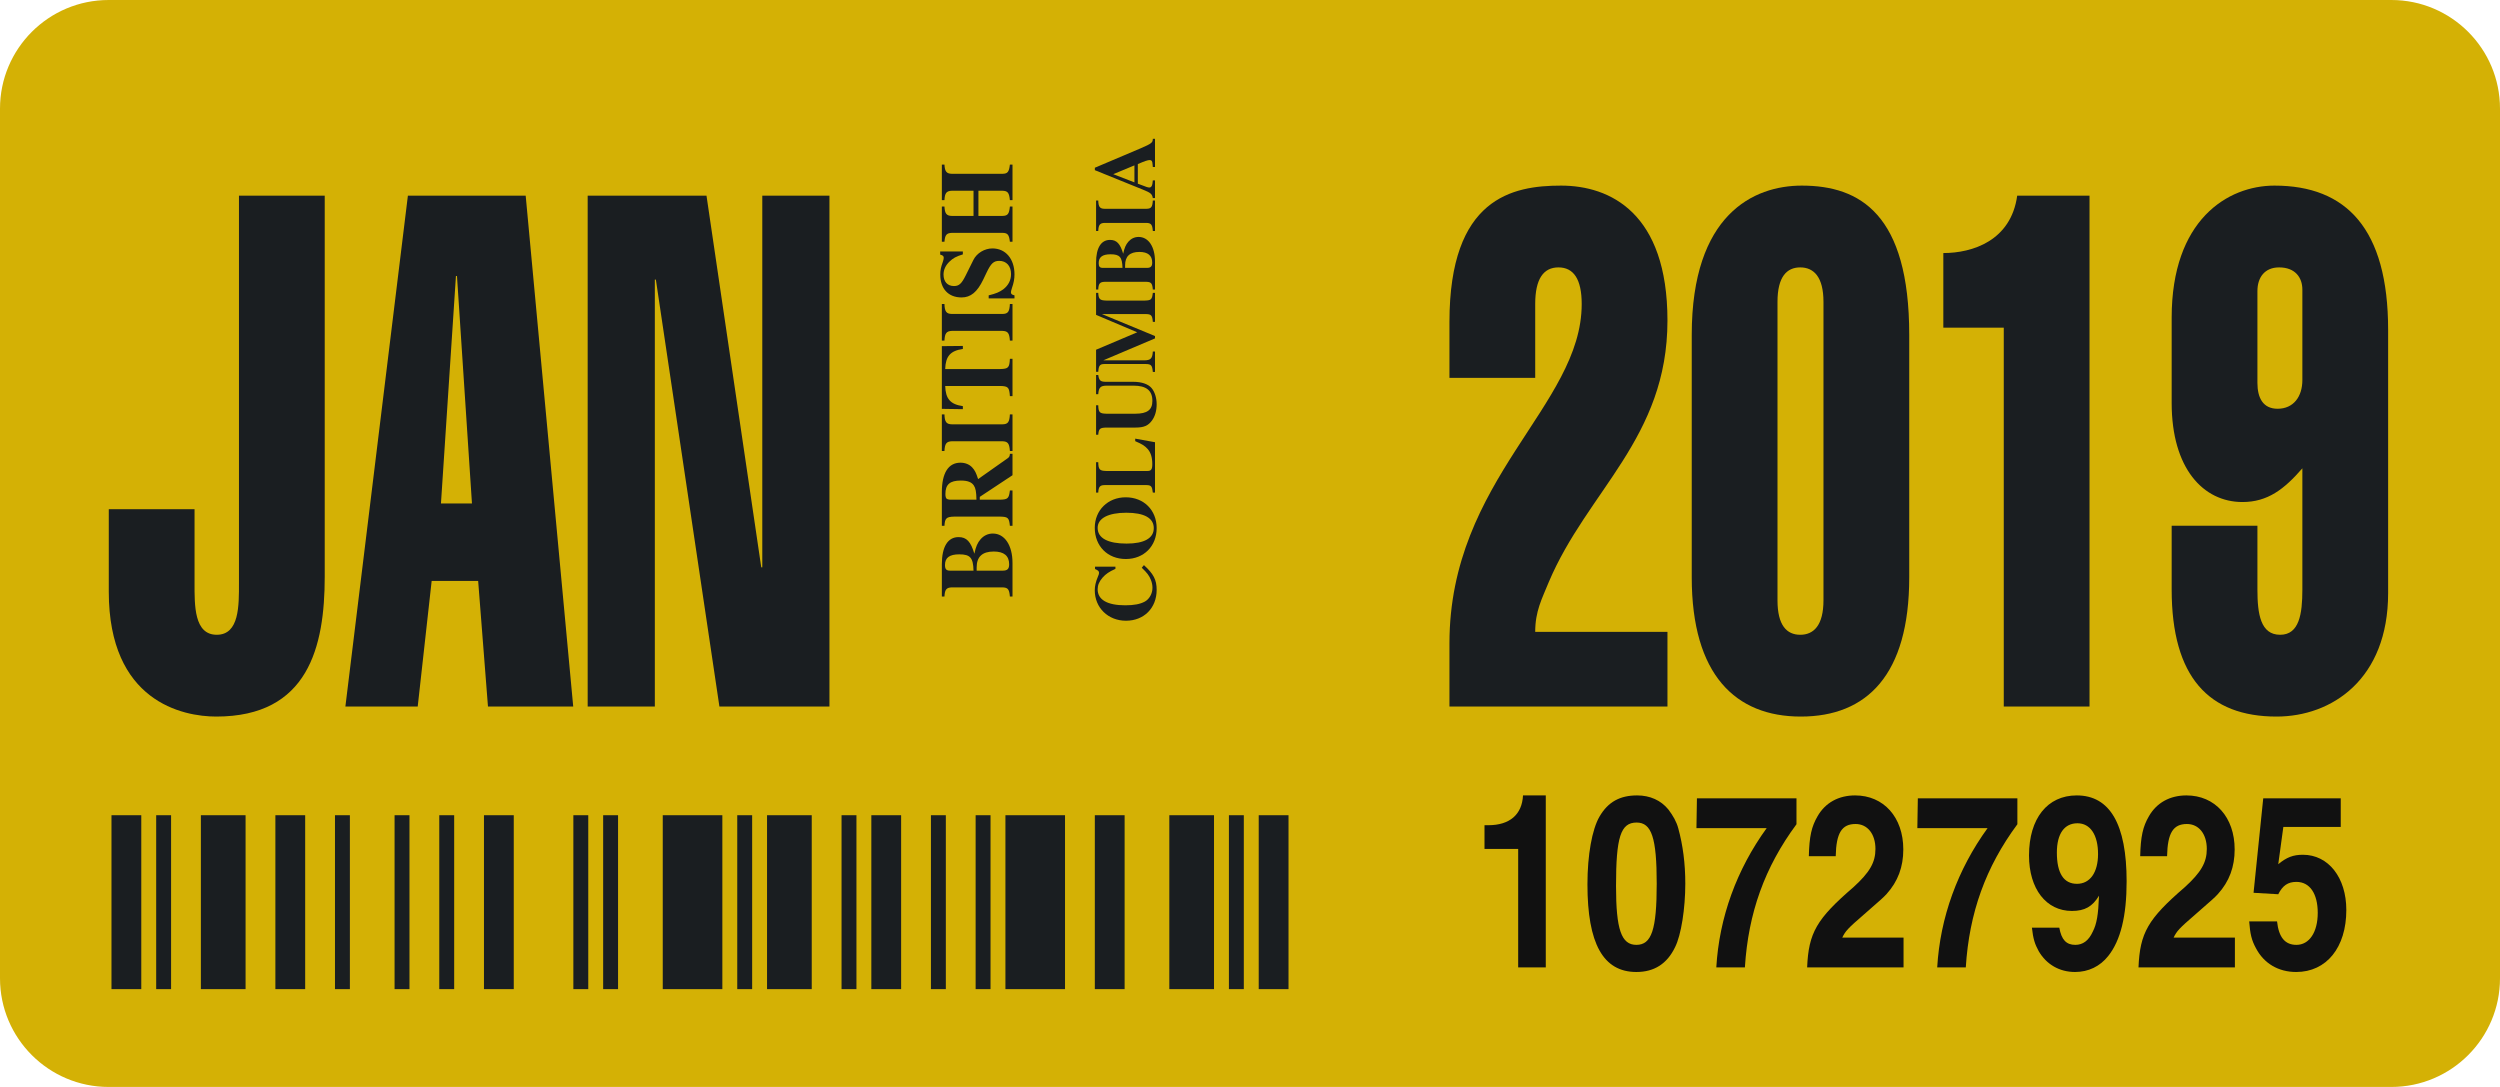
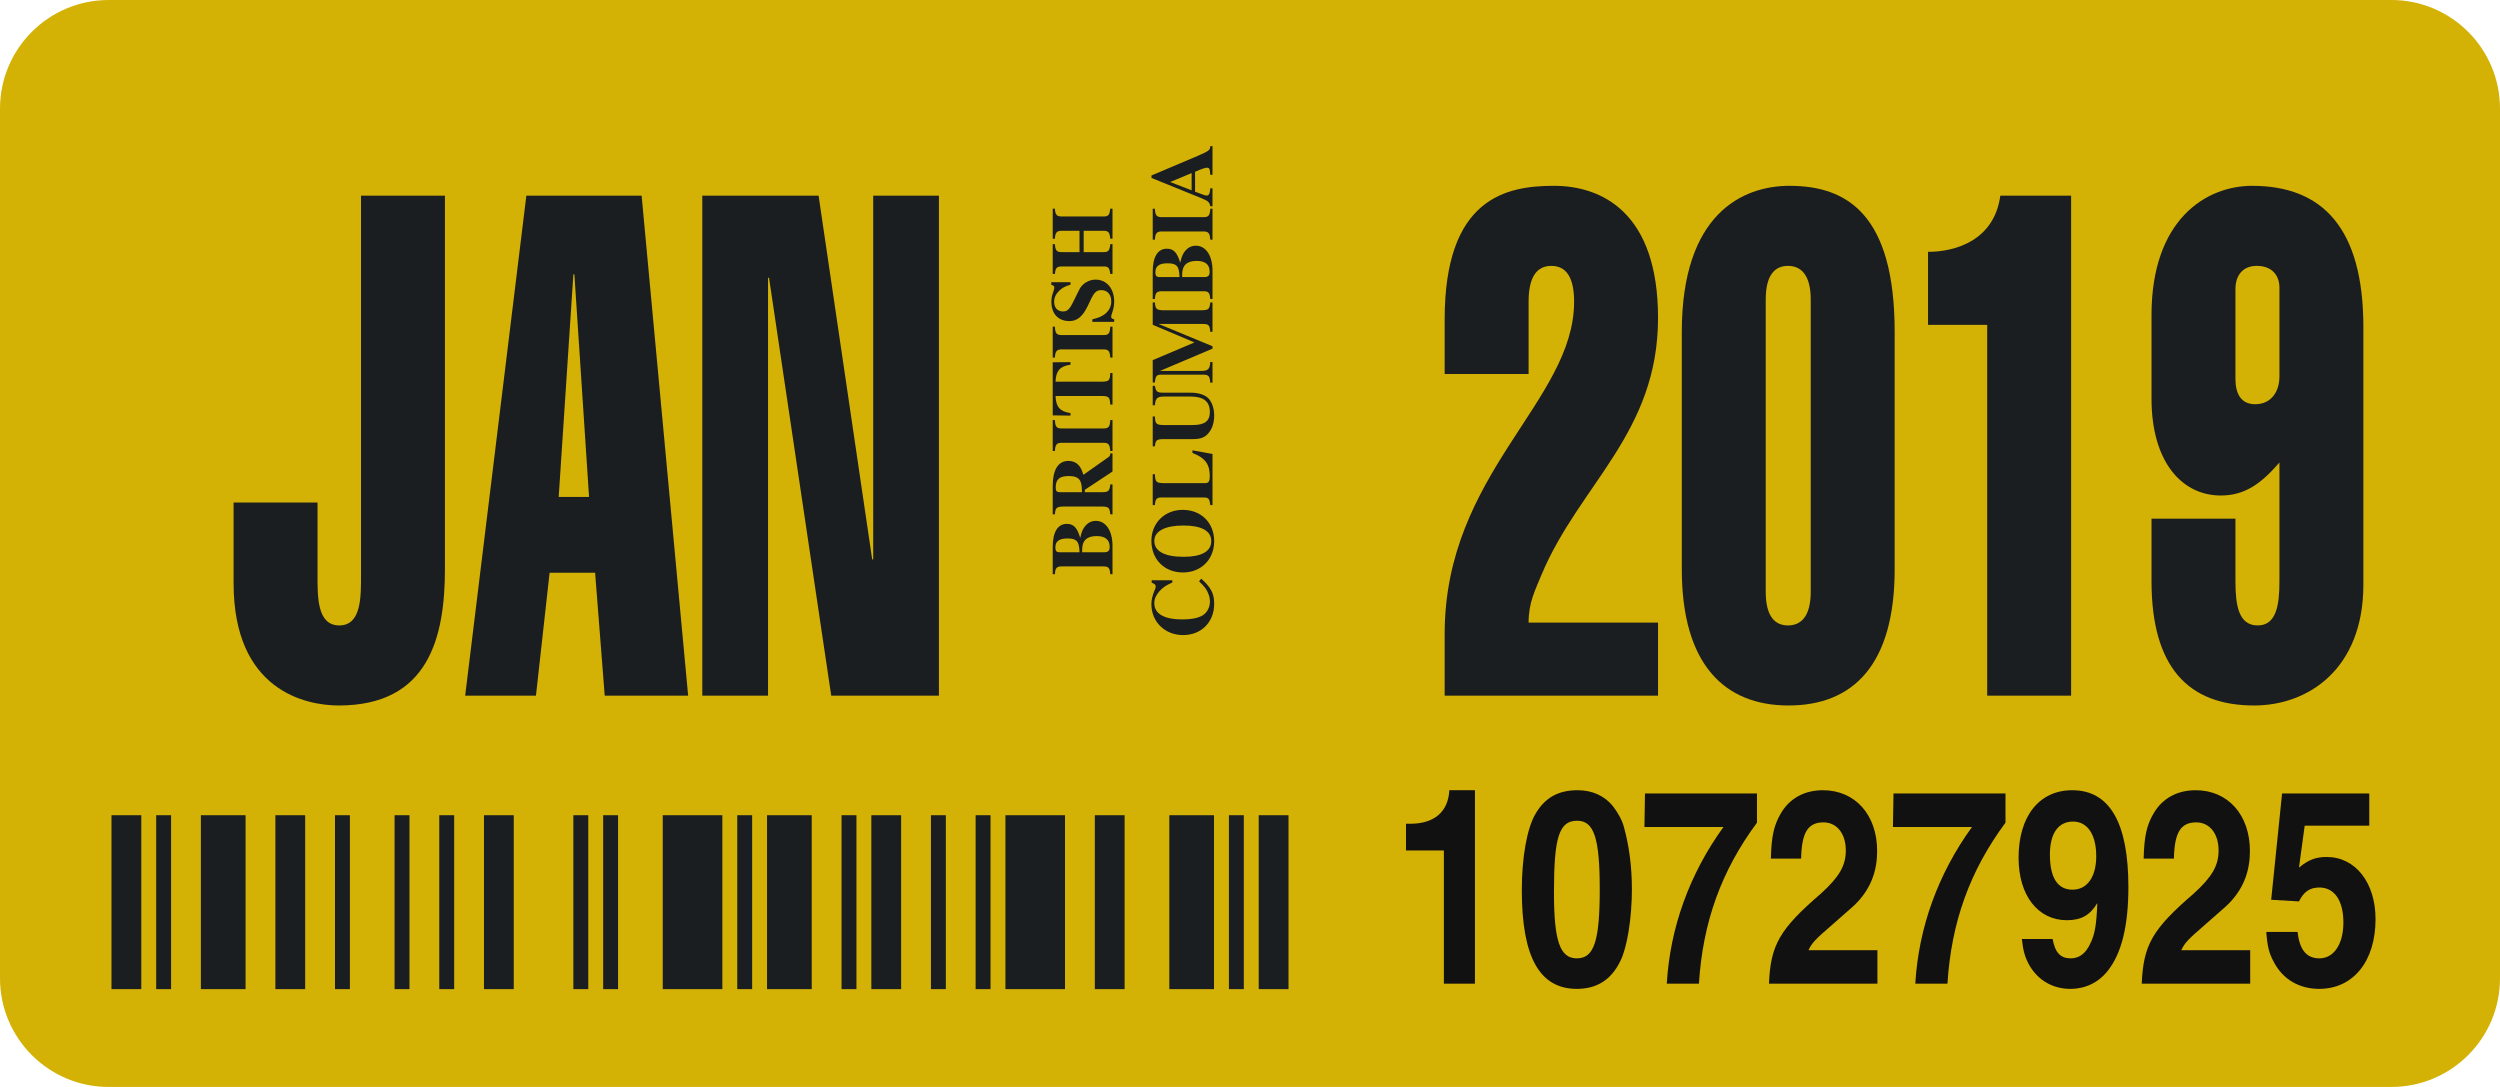
<svg xmlns="http://www.w3.org/2000/svg" viewBox="0 0 230 100" width="230" height="100">
-   <g data-role="renewal-decal" data-accuracy="photograph-reviewed reconstruction; font and colour approximate" data-printing-system="barcode-full-year" data-placement="rear">
+   <g data-role="renewal-decal" data-accuracy="photograph-reviewed reconstruction; font and colour approximate" data-printing-system="barcode-full-year" data-typography-review="2019" data-font-evidence="visual candidates; historical font identity unconfirmed" data-placement="rear">
    <rect x="0" y="0" width="230" height="100" rx="10" fill="#d4b105" />
    <g data-role="decal-month" data-die="bc-decal-print-heavy-month" data-fit="natural" role="img" aria-label="JAN">
-       <g transform="translate(9.2 18) scale(0.47)" fill="none" stroke="#1a1e21" stroke-width="0" stroke-linecap="square" stroke-linejoin="round">
+       <g transform="translate(20.7 18) scale(0.46)" fill="none" stroke="#1a1e21" stroke-width="0" stroke-linecap="square" stroke-linejoin="round">
        <g transform="translate(0 0)" data-character="J" fill="#1a1e21" stroke="none" fill-rule="evenodd">
          <path d="M27.202 0.0V75.843C27.202 80.197 27.303 85.955 22.854 85.955C18.404 85.955 18.506 80.197 18.506 75.843V61.376H1.719V77.528C1.719 99.017 16.18 101.966 22.753 101.966C40.753 101.966 43.989 88.343 43.989 74.579V0.0Z" />
        </g>
        <g transform="translate(46.921 0)" data-character="A" fill="#1a1e21" stroke="none" fill-rule="evenodd">
          <path d="M19.82 60.253 22.753 15.73H22.955L25.888 60.253ZM13.348 0.0 1.112 100.0H15.27L18.0 75.421H27.101L29.022 100.0H45.708L36.404 0.0Z" />
        </g>
        <g transform="translate(93.842 0)" data-character="N" fill="#1a1e21" stroke="none" fill-rule="evenodd">
          <path d="M1.618 100.0H14.764V16.433H14.966L27.404 100.0H48.944V0.0H35.798V72.753H35.596L24.876 0.0H1.618Z" />
        </g>
      </g>
    </g>
    <g data-role="decal-year" data-die="bc-decal-print-heavy-year" data-fit="natural" role="img" aria-label="2019">
-       <g transform="translate(132.589 18) scale(0.47)" fill="none" stroke="#1a1e21" stroke-width="0" stroke-linecap="square" stroke-linejoin="round">
+       <g transform="translate(132.165 18) scale(0.46)" fill="none" stroke="#1a1e21" stroke-width="0" stroke-linecap="square" stroke-linejoin="round">
        <g transform="translate(0 0)" data-character="2" fill="#1a1e21" stroke="none" fill-rule="evenodd">
          <path d="M18.404 85.393C18.404 81.32 19.719 78.933 21.034 75.702C28.618 57.725 44.292 47.472 44.292 24.438C44.292 3.371 33.067 -1.966 23.461 -1.966C13.955 -1.966 1.618 0.421 1.618 24.719V35.674H18.404V21.208C18.404 16.292 20.022 14.045 22.955 14.045C25.888 14.045 27.506 16.292 27.506 21.208C27.506 41.152 1.618 55.478 1.618 87.64V100.0H44.292V85.393Z" />
        </g>
        <g transform="translate(46.921 0)" data-character="0" fill="#1a1e21" stroke="none" fill-rule="evenodd">
          <path d="M27.91 79.213C27.91 84.129 25.989 85.955 23.36 85.955C20.73 85.955 18.91 84.129 18.91 79.213V20.787C18.91 15.871 20.73 14.045 23.36 14.045C25.989 14.045 27.91 15.871 27.91 20.787ZM44.697 27.247C44.697 3.652 35.09 -1.966 23.663 -1.966C14.258 -1.966 2.124 3.652 2.124 27.247V74.719C2.124 93.82 10.719 101.966 23.461 101.966C36.404 101.966 44.697 93.82 44.697 74.719Z" />
        </g>
        <g transform="translate(93.842 0)" data-character="1" fill="#1a1e21" stroke="none" fill-rule="evenodd">
          <path d="M4.449 25.843H16.281V100.0H33.067V0.0H18.91C17.697 8.848 10.112 11.236 4.449 11.236Z" />
        </g>
        <g transform="translate(140.763 0)" data-character="9" fill="#1a1e21" stroke="none" fill-rule="evenodd">
          <path d="M2.225 64.607V77.107C2.225 94.242 9.506 101.966 22.753 101.966C33.573 101.966 44.596 94.663 44.596 77.809V26.264C44.596 6.461 36.404 -1.966 22.348 -1.966C13.146 -1.966 2.225 4.775 2.225 23.876V40.59C2.225 53.371 8.393 59.972 16.079 59.972C21.034 59.972 24.27 57.444 27.809 53.371V77.107C27.809 81.882 27.202 85.955 23.461 85.955C19.618 85.955 19.011 81.882 19.011 77.107V64.607ZM22.955 41.713C20.124 41.713 19.011 39.607 19.011 36.657V18.68C19.011 16.011 20.427 14.045 23.258 14.045C26.393 14.045 27.809 16.011 27.809 18.399V36.096C27.809 39.326 26.09 41.713 22.955 41.713Z" />
        </g>
      </g>
    </g>
-     <g transform="translate(93.15 35) rotate(-90)">
+     <g transform="translate(102.35 36) rotate(-90)">
      <g data-role="decal-legend" data-die="bc-decal-print-vertical-province" data-fit="natural" role="img" aria-label="BRITISH">
-         <g transform="translate(-20.038 -6.5) scale(0.065)" fill="none" stroke="#1a1e21" stroke-width="0" stroke-linecap="square" stroke-linejoin="round">
+         <g transform="translate(-16.956 -5.5) scale(0.055)" fill="none" stroke="#1a1e21" stroke-width="0" stroke-linecap="square" stroke-linejoin="round">
          <g transform="translate(0 0)" data-character="B" fill="#1a1e21" stroke="none" fill-rule="evenodd">
            <path d="M2.367 100.0H50.0C75.0 100.0 91.568 88.905 91.568 72.189C91.568 65.385 88.757 59.467 83.58 54.882C78.402 50.444 73.373 48.225 63.018 46.006C80.178 40.976 86.538 34.911 86.538 23.669C86.538 8.432 72.929 0.0 48.077 0.0H2.367V3.698C12.278 4.142 15.089 6.361 15.385 14.201V85.799C15.089 93.491 12.87 95.414 2.367 96.302ZM39.053 49.26H43.491C58.728 49.26 66.124 57.249 66.124 73.521C66.124 87.87 60.059 95.266 48.077 95.266C41.568 95.266 39.053 92.751 39.053 86.243ZM39.053 11.686C39.053 6.361 41.124 4.438 47.041 4.438C57.396 4.438 62.13 10.799 62.13 24.704C62.13 40.237 57.249 44.379 39.053 44.822Z" />
          </g>
          <g transform="translate(98.669 0)" data-character="R" fill="#1a1e21" stroke="none" fill-rule="evenodd">
            <path d="M105.769 96.302C103.107 96.302 101.183 95.562 99.704 93.491L69.97 51.331C78.698 48.521 82.396 46.746 86.538 42.899C90.828 38.905 93.195 32.988 93.195 26.331C93.195 9.172 78.55 0.0 51.479 0.0H3.846V3.698C14.497 4.29 16.568 6.361 16.864 17.308V82.692C16.568 93.639 15.237 95.118 3.846 96.302V100.0H53.846V96.302C42.604 94.97 41.124 93.343 40.828 82.692V53.698H44.822L75.444 100.0H105.769ZM40.828 11.243C40.828 10.355 41.42 8.136 41.864 7.249C42.751 5.769 45.118 5.03 48.817 5.03C62.426 5.03 67.899 11.391 67.899 26.923C67.899 36.391 65.68 42.16 60.947 45.266C57.101 47.781 52.071 48.817 40.828 48.964Z" />
          </g>
          <g transform="translate(205.474 0)" data-character="I" fill="#1a1e21" stroke="none" fill-rule="evenodd">
            <path d="M54.734 96.302C43.787 95.71 40.828 93.639 40.68 85.799V14.201C40.828 6.361 44.083 3.994 54.734 3.698V0.0H2.959V3.698C13.314 4.142 16.42 6.509 16.716 14.201V85.799C16.42 93.343 13.757 95.562 2.959 96.302V100.0H54.734Z" />
          </g>
          <g transform="translate(263.018 0)" data-character="T" fill="#1a1e21" stroke="none" fill-rule="evenodd">
            <path d="M75.888 96.302C63.314 95.71 61.686 94.083 61.391 82.692V4.734C79.586 5.325 87.278 12.13 89.793 29.734H94.083L93.787 0.0H5.03L4.586 29.734H8.876C11.391 12.13 19.083 5.325 37.426 4.734V82.692C37.13 93.935 35.503 95.414 23.077 96.302V100.0H75.888Z" />
          </g>
          <g transform="translate(361.687 0)" data-character="I" fill="#1a1e21" stroke="none" fill-rule="evenodd">
            <path d="M54.734 96.302C43.787 95.71 40.828 93.639 40.68 85.799V14.201C40.828 6.361 44.083 3.994 54.734 3.698V0.0H2.959V3.698C13.314 4.142 16.42 6.509 16.716 14.201V85.799C16.42 93.343 13.757 95.562 2.959 96.302V100.0H54.734Z" />
          </g>
          <g transform="translate(419.231 0)" data-character="S" fill="#1a1e21" stroke="none" fill-rule="evenodd">
            <path d="M71.598 29.734V-2.367H67.16C65.976 1.627 65.089 2.663 62.426 2.663C61.095 2.663 59.32 2.219 56.213 1.183C49.408 -1.331 44.675 -2.219 38.905 -2.219C18.787 -2.219 6.509 9.172 6.509 27.959C6.509 40.828 14.201 50.148 31.805 58.58L41.716 63.314C54.734 69.527 58.284 73.373 58.284 81.213C58.284 91.42 51.036 97.929 39.645 97.929C30.917 97.929 23.669 94.231 18.047 86.982C14.053 81.509 11.982 76.627 9.467 66.272H5.178V102.811H9.467C10.355 98.964 11.538 97.781 13.905 97.781C15.089 97.781 16.716 98.225 19.97 99.26C27.219 101.775 32.692 102.811 39.201 102.811C61.095 102.811 75.888 90.237 75.888 71.598C75.888 60.503 69.231 49.408 59.615 44.675L37.87 33.876C25.888 27.959 22.633 24.26 22.633 17.16C22.633 7.988 28.846 2.367 38.905 2.367C45.562 2.367 51.775 5.178 57.101 10.651C62.13 15.828 64.497 20.118 67.456 29.734Z" />
          </g>
          <g transform="translate(501.48 0)" data-character="H" fill="#1a1e21" stroke="none" fill-rule="evenodd">
            <path d="M112.278 96.302C101.923 95.118 99.408 93.195 99.26 85.799V14.201C99.408 6.657 102.515 4.142 112.278 3.698V0.0H61.982V3.698C72.041 4.142 75.0 6.509 75.296 14.201V44.822H39.645V14.201C39.793 6.657 42.899 4.142 52.959 3.698V0.0H3.107V3.698C12.722 4.438 15.385 6.657 15.68 14.201V85.799C15.533 93.195 13.166 95.118 3.107 96.302V100.0H52.959V96.302C42.456 95.266 39.793 93.343 39.645 85.799V51.775H75.296V85.799C75.0 93.343 72.485 95.266 61.982 96.302V100.0H112.278Z" />
          </g>
        </g>
      </g>
    </g>
-     <g transform="translate(106.26 35) rotate(-90)">
-       <g data-role="decal-legend" data-die="bc-decal-print-vertical-province" data-fit="reduced" role="img" aria-label="COLUMBIA">
-         <g transform="translate(-22.5 -5.421) scale(0.05421)" fill="none" stroke="#1a1e21" stroke-width="0" stroke-linecap="square" stroke-linejoin="round">
+     <g transform="translate(111.55 36) rotate(-90)">
+       <g data-role="decal-legend" data-die="bc-decal-print-vertical-province" data-fit="natural" role="img" aria-label="COLUMBIA">
+         <g transform="translate(-22.826 -5.5) scale(0.055)" fill="none" stroke="#1a1e21" stroke-width="0" stroke-linecap="square" stroke-linejoin="round">
          <g transform="translate(0 0)" data-character="C" fill="#1a1e21" stroke="none" fill-rule="evenodd">
            <path d="M97.189 77.515C88.462 86.686 83.728 90.237 76.479 93.047C72.189 94.822 67.308 95.71 63.166 95.71C53.402 95.71 44.083 90.533 39.793 82.84C35.503 75.0 33.432 64.497 33.432 49.556C33.432 18.935 42.899 2.663 60.651 2.663C67.604 2.663 73.817 5.325 80.325 10.947C86.686 16.568 90.237 21.746 95.266 32.84H98.964V-1.775H94.97C92.751 3.55 91.42 5.03 88.314 5.03C86.982 5.03 84.911 4.438 81.657 2.959C73.225 -0.592 65.976 -2.219 58.876 -2.219C29.29 -2.219 7.249 20.414 7.249 50.74C7.249 81.361 28.846 102.811 59.615 102.811C76.627 102.811 86.686 97.633 101.627 81.213Z" />
          </g>
          <g transform="translate(106.805 0)" data-character="O" fill="#1a1e21" stroke="none" fill-rule="evenodd">
            <path d="M58.136 -2.219C27.071 -2.219 5.178 19.527 5.178 50.444C5.178 81.065 26.923 102.811 57.544 102.811C88.166 102.811 109.911 81.065 109.911 50.296C109.911 20.118 88.018 -2.219 58.136 -2.219ZM57.988 2.663C74.26 2.663 83.728 20.562 83.728 51.331C83.728 81.805 74.704 97.929 57.544 97.929C40.533 97.929 31.361 81.805 31.361 51.775C31.361 19.822 40.68 2.663 57.988 2.663Z" />
          </g>
          <g transform="translate(221.894 0)" data-character="L" fill="#1a1e21" stroke="none" fill-rule="evenodd">
            <path d="M94.379 66.42H90.089C85.207 77.959 82.249 82.544 77.071 87.278C71.006 92.751 62.722 95.414 51.183 95.414C42.16 95.414 39.497 93.491 39.497 87.13V17.308C39.793 5.917 41.864 3.994 54.438 3.698V0.0H2.811V3.698C12.574 4.142 15.385 6.509 15.533 14.201V85.799C15.385 93.491 13.314 95.118 2.811 96.302V100.0H88.314Z" />
          </g>
          <g transform="translate(320.563 0)" data-character="U" fill="#1a1e21" stroke="none" fill-rule="evenodd">
            <path d="M103.698 0.0H71.154V3.698C82.544 4.438 85.651 7.544 85.651 18.343V63.462C85.651 85.355 77.367 95.562 59.763 95.562C44.527 95.562 38.018 86.834 38.018 66.716V17.308C38.314 5.917 40.385 3.994 52.367 3.698V0.0H2.367V3.698C12.574 4.586 14.201 6.509 14.497 17.308V66.716C14.497 81.213 17.604 88.462 26.627 94.97C33.728 100.148 43.195 102.811 53.994 102.811C64.941 102.811 75.296 99.556 81.657 94.083C88.314 88.462 92.16 77.219 92.16 63.462V16.272C92.308 7.396 94.379 5.03 103.698 3.698Z" />
          </g>
          <g transform="translate(427.368 0)" data-character="M" fill="#1a1e21" stroke="none" fill-rule="evenodd">
            <path d="M136.243 96.302C125.0 94.97 123.521 93.491 123.225 82.692V17.308C123.521 6.361 125.592 4.29 136.243 3.698V0.0H98.964L69.379 69.822L39.793 0.0H2.367V3.698C13.018 4.438 15.533 6.509 15.533 14.201V84.467C15.385 93.491 13.462 95.266 2.071 96.302V100.0H36.686V96.302C24.704 95.562 21.893 92.604 21.746 81.657V12.13L59.024 100.0H63.018L100.296 9.911V85.207C100.0 93.639 98.077 95.414 87.13 96.302V100.0H136.243Z" />
          </g>
          <g transform="translate(567.013 0)" data-character="B" fill="#1a1e21" stroke="none" fill-rule="evenodd">
            <path d="M2.367 100.0H50.0C75.0 100.0 91.568 88.905 91.568 72.189C91.568 65.385 88.757 59.467 83.58 54.882C78.402 50.444 73.373 48.225 63.018 46.006C80.178 40.976 86.538 34.911 86.538 23.669C86.538 8.432 72.929 0.0 48.077 0.0H2.367V3.698C12.278 4.142 15.089 6.361 15.385 14.201V85.799C15.089 93.491 12.87 95.414 2.367 96.302ZM39.053 49.26H43.491C58.728 49.26 66.124 57.249 66.124 73.521C66.124 87.87 60.059 95.266 48.077 95.266C41.568 95.266 39.053 92.751 39.053 86.243ZM39.053 11.686C39.053 6.361 41.124 4.438 47.041 4.438C57.396 4.438 62.13 10.799 62.13 24.704C62.13 40.237 57.249 44.379 39.053 44.822Z" />
          </g>
          <g transform="translate(665.682 0)" data-character="I" fill="#1a1e21" stroke="none" fill-rule="evenodd">
            <path d="M54.734 96.302C43.787 95.71 40.828 93.639 40.68 85.799V14.201C40.828 6.361 44.083 3.994 54.734 3.698V0.0H2.959V3.698C13.314 4.142 16.42 6.509 16.716 14.201V85.799C16.42 93.343 13.757 95.562 2.959 96.302V100.0H54.734Z" />
          </g>
          <g transform="translate(723.226 0)" data-character="A" fill="#1a1e21" stroke="none" fill-rule="evenodd">
            <path d="M101.923 96.302C95.414 96.302 93.787 94.231 85.799 75.74L52.811 -2.071H48.669L15.828 78.994C10.207 92.899 8.432 94.97 1.331 96.302V100.0H31.361V96.302C22.485 95.71 19.231 94.083 19.231 90.237C19.231 88.314 20.266 84.763 23.521 76.775L25.74 70.858H59.024C64.053 82.544 65.828 87.722 65.828 90.976C65.828 94.231 63.905 95.562 58.728 95.858C57.988 96.006 56.065 96.154 53.994 96.302V100.0H101.923ZM27.959 65.089 41.864 29.142 56.805 65.089Z" />
          </g>
        </g>
      </g>
    </g>
    <g data-role="decal-serial" data-die="bc-decal-print-control-bold" data-fit="natural" role="img" aria-label="10727925">
-       <g transform="translate(135.304 73) scale(0.16)" fill="none" stroke="#111111" stroke-width="0" stroke-linecap="square" stroke-linejoin="round">
+       <g transform="translate(127.923 72.5) scale(0.18)" fill="none" stroke="#111111" stroke-width="0" stroke-linecap="square" stroke-linejoin="round">
        <g transform="translate(0 0)" data-character="1" fill="#111111" stroke="none" fill-rule="evenodd">
          <path d="M7.939 31.894H27.298V100.0H43.175V1.114H30.084C29.526 12.117 22.423 18.245 10.167 18.245H7.939Z" />
        </g>
        <g transform="translate(63.51 0)" data-character="0" fill="#111111" stroke="none" fill-rule="evenodd">
          <path d="M32.173 1.114C22.284 1.114 15.46 4.875 10.585 13.231C6.267 20.613 3.621 35.376 3.621 52.228C3.621 86.351 12.674 102.646 31.755 102.646C42.061 102.646 49.443 97.911 54.039 88.301C57.521 81.337 59.889 66.156 59.889 51.811C59.889 40.251 58.496 29.666 55.85 20.056C54.875 16.295 52.786 12.674 50.139 9.192C45.822 3.9 39.554 1.114 32.173 1.114ZM31.894 16.713C40.529 16.713 43.454 25.487 43.454 51.811C43.454 78.273 40.529 87.047 31.755 87.047C23.12 87.047 20.056 78.273 20.056 53.203C20.056 25.07 22.702 16.713 31.894 16.713Z" />
        </g>
        <g transform="translate(127.02 0)" data-character="7" fill="#111111" stroke="none" fill-rule="evenodd">
          <path d="M60.306 2.786H3.064L2.786 19.916H43.175C25.905 43.733 15.877 71.309 14.206 100.0H30.641C32.591 68.663 42.061 42.34 60.306 17.688Z" />
        </g>
        <g transform="translate(190.53 0)" data-character="2" fill="#111111" stroke="none" fill-rule="evenodd">
          <path d="M19.359 36.072C19.638 22.702 22.841 17.549 30.78 17.549C37.604 17.549 42.201 23.259 42.201 31.894C42.201 39.694 38.858 45.404 29.526 53.9C8.357 72.145 3.76 80.084 2.925 100.0H58.357V82.869H23.12C24.93 79.109 26.323 77.577 35.515 69.638C46.518 60.028 46.518 60.028 48.607 57.799C55.153 50.557 58.217 42.201 58.217 32.173C58.217 13.649 46.936 1.114 30.501 1.114C21.031 1.114 13.37 5.292 8.914 13.092C5.432 19.081 4.178 24.652 3.9 36.072Z" />
        </g>
        <g transform="translate(254.04 0)" data-character="7" fill="#111111" stroke="none" fill-rule="evenodd">
          <path d="M60.306 2.786H3.064L2.786 19.916H43.175C25.905 43.733 15.877 71.309 14.206 100.0H30.641C32.591 68.663 42.061 42.34 60.306 17.688Z" />
        </g>
        <g transform="translate(317.55 0)" data-character="9" fill="#111111" stroke="none" fill-rule="evenodd">
          <path d="M5.153 77.159C5.85 83.565 6.825 86.63 9.053 90.669C13.51 98.329 21.031 102.646 29.944 102.646C37.604 102.646 44.29 99.443 49.025 93.454C56.128 84.54 59.61 70.474 59.61 50.557C59.61 17.688 50.0 1.114 30.919 1.114C14.067 1.114 3.482 14.345 3.482 35.655C3.482 54.875 13.37 67.549 28.134 67.549C35.515 67.549 39.972 65.042 43.733 58.774C43.315 69.638 42.479 74.93 40.111 79.526C37.744 84.68 34.401 87.047 30.084 87.047C24.93 87.047 22.145 84.123 20.891 77.159ZM31.337 17.131C38.719 17.131 43.175 23.816 43.175 34.819C43.175 45.404 38.579 51.95 31.058 51.95C23.398 51.95 19.499 45.822 19.499 33.983C19.499 23.12 23.816 17.131 31.337 17.131Z" />
        </g>
        <g transform="translate(381.06 0)" data-character="2" fill="#111111" stroke="none" fill-rule="evenodd">
          <path d="M19.359 36.072C19.638 22.702 22.841 17.549 30.78 17.549C37.604 17.549 42.201 23.259 42.201 31.894C42.201 39.694 38.858 45.404 29.526 53.9C8.357 72.145 3.76 80.084 2.925 100.0H58.357V82.869H23.12C24.93 79.109 26.323 77.577 35.515 69.638C46.518 60.028 46.518 60.028 48.607 57.799C55.153 50.557 58.217 42.201 58.217 32.173C58.217 13.649 46.936 1.114 30.501 1.114C21.031 1.114 13.37 5.292 8.914 13.092C5.432 19.081 4.178 24.652 3.9 36.072Z" />
        </g>
        <g transform="translate(444.57 0)" data-character="5" fill="#111111" stroke="none" fill-rule="evenodd">
          <path d="M22.702 19.22H55.71V2.786H11.142L5.571 57.103L19.777 57.939C22.284 52.925 25.348 50.836 30.223 50.836C37.883 50.836 42.479 57.521 42.479 68.663C42.479 79.805 37.604 87.047 30.223 87.047C23.677 87.047 20.056 82.73 19.081 73.538H3.064C3.621 80.919 4.457 84.401 6.964 88.997C11.56 97.772 19.916 102.646 30.084 102.646C47.493 102.646 58.914 88.579 58.914 66.992C58.914 48.329 48.607 35.237 33.983 35.237C28.412 35.237 24.652 36.63 19.777 40.669Z" />
        </g>
      </g>
    </g>
    <g data-role="decal-barcode" data-encoding="Code128C" data-control="10727925" role="img" aria-label="Control barcode 10727925">
      <rect x="10.257" y="75" width="2.741" height="16" fill="#1a1e21" />
      <rect x="14.369" y="75" width="1.371" height="16" fill="#1a1e21" />
      <rect x="18.481" y="75" width="4.112" height="16" fill="#1a1e21" />
      <rect x="25.335" y="75" width="2.741" height="16" fill="#1a1e21" />
      <rect x="30.818" y="75" width="1.371" height="16" fill="#1a1e21" />
      <rect x="36.301" y="75" width="1.371" height="16" fill="#1a1e21" />
      <rect x="40.413" y="75" width="1.371" height="16" fill="#1a1e21" />
      <rect x="44.525" y="75" width="2.741" height="16" fill="#1a1e21" />
      <rect x="52.749" y="75" width="1.371" height="16" fill="#1a1e21" />
      <rect x="55.49" y="75" width="1.371" height="16" fill="#1a1e21" />
      <rect x="60.973" y="75" width="5.483" height="16" fill="#1a1e21" />
      <rect x="67.827" y="75" width="1.371" height="16" fill="#1a1e21" />
      <rect x="70.568" y="75" width="4.112" height="16" fill="#1a1e21" />
      <rect x="77.422" y="75" width="1.371" height="16" fill="#1a1e21" />
      <rect x="80.163" y="75" width="2.741" height="16" fill="#1a1e21" />
      <rect x="85.646" y="75" width="1.371" height="16" fill="#1a1e21" />
      <rect x="89.758" y="75" width="1.371" height="16" fill="#1a1e21" />
      <rect x="92.499" y="75" width="5.483" height="16" fill="#1a1e21" />
      <rect x="100.724" y="75" width="2.741" height="16" fill="#1a1e21" />
      <rect x="107.577" y="75" width="4.112" height="16" fill="#1a1e21" />
      <rect x="113.06" y="75" width="1.371" height="16" fill="#1a1e21" />
      <rect x="115.802" y="75" width="2.741" height="16" fill="#1a1e21" />
    </g>
  </g>
</svg>
